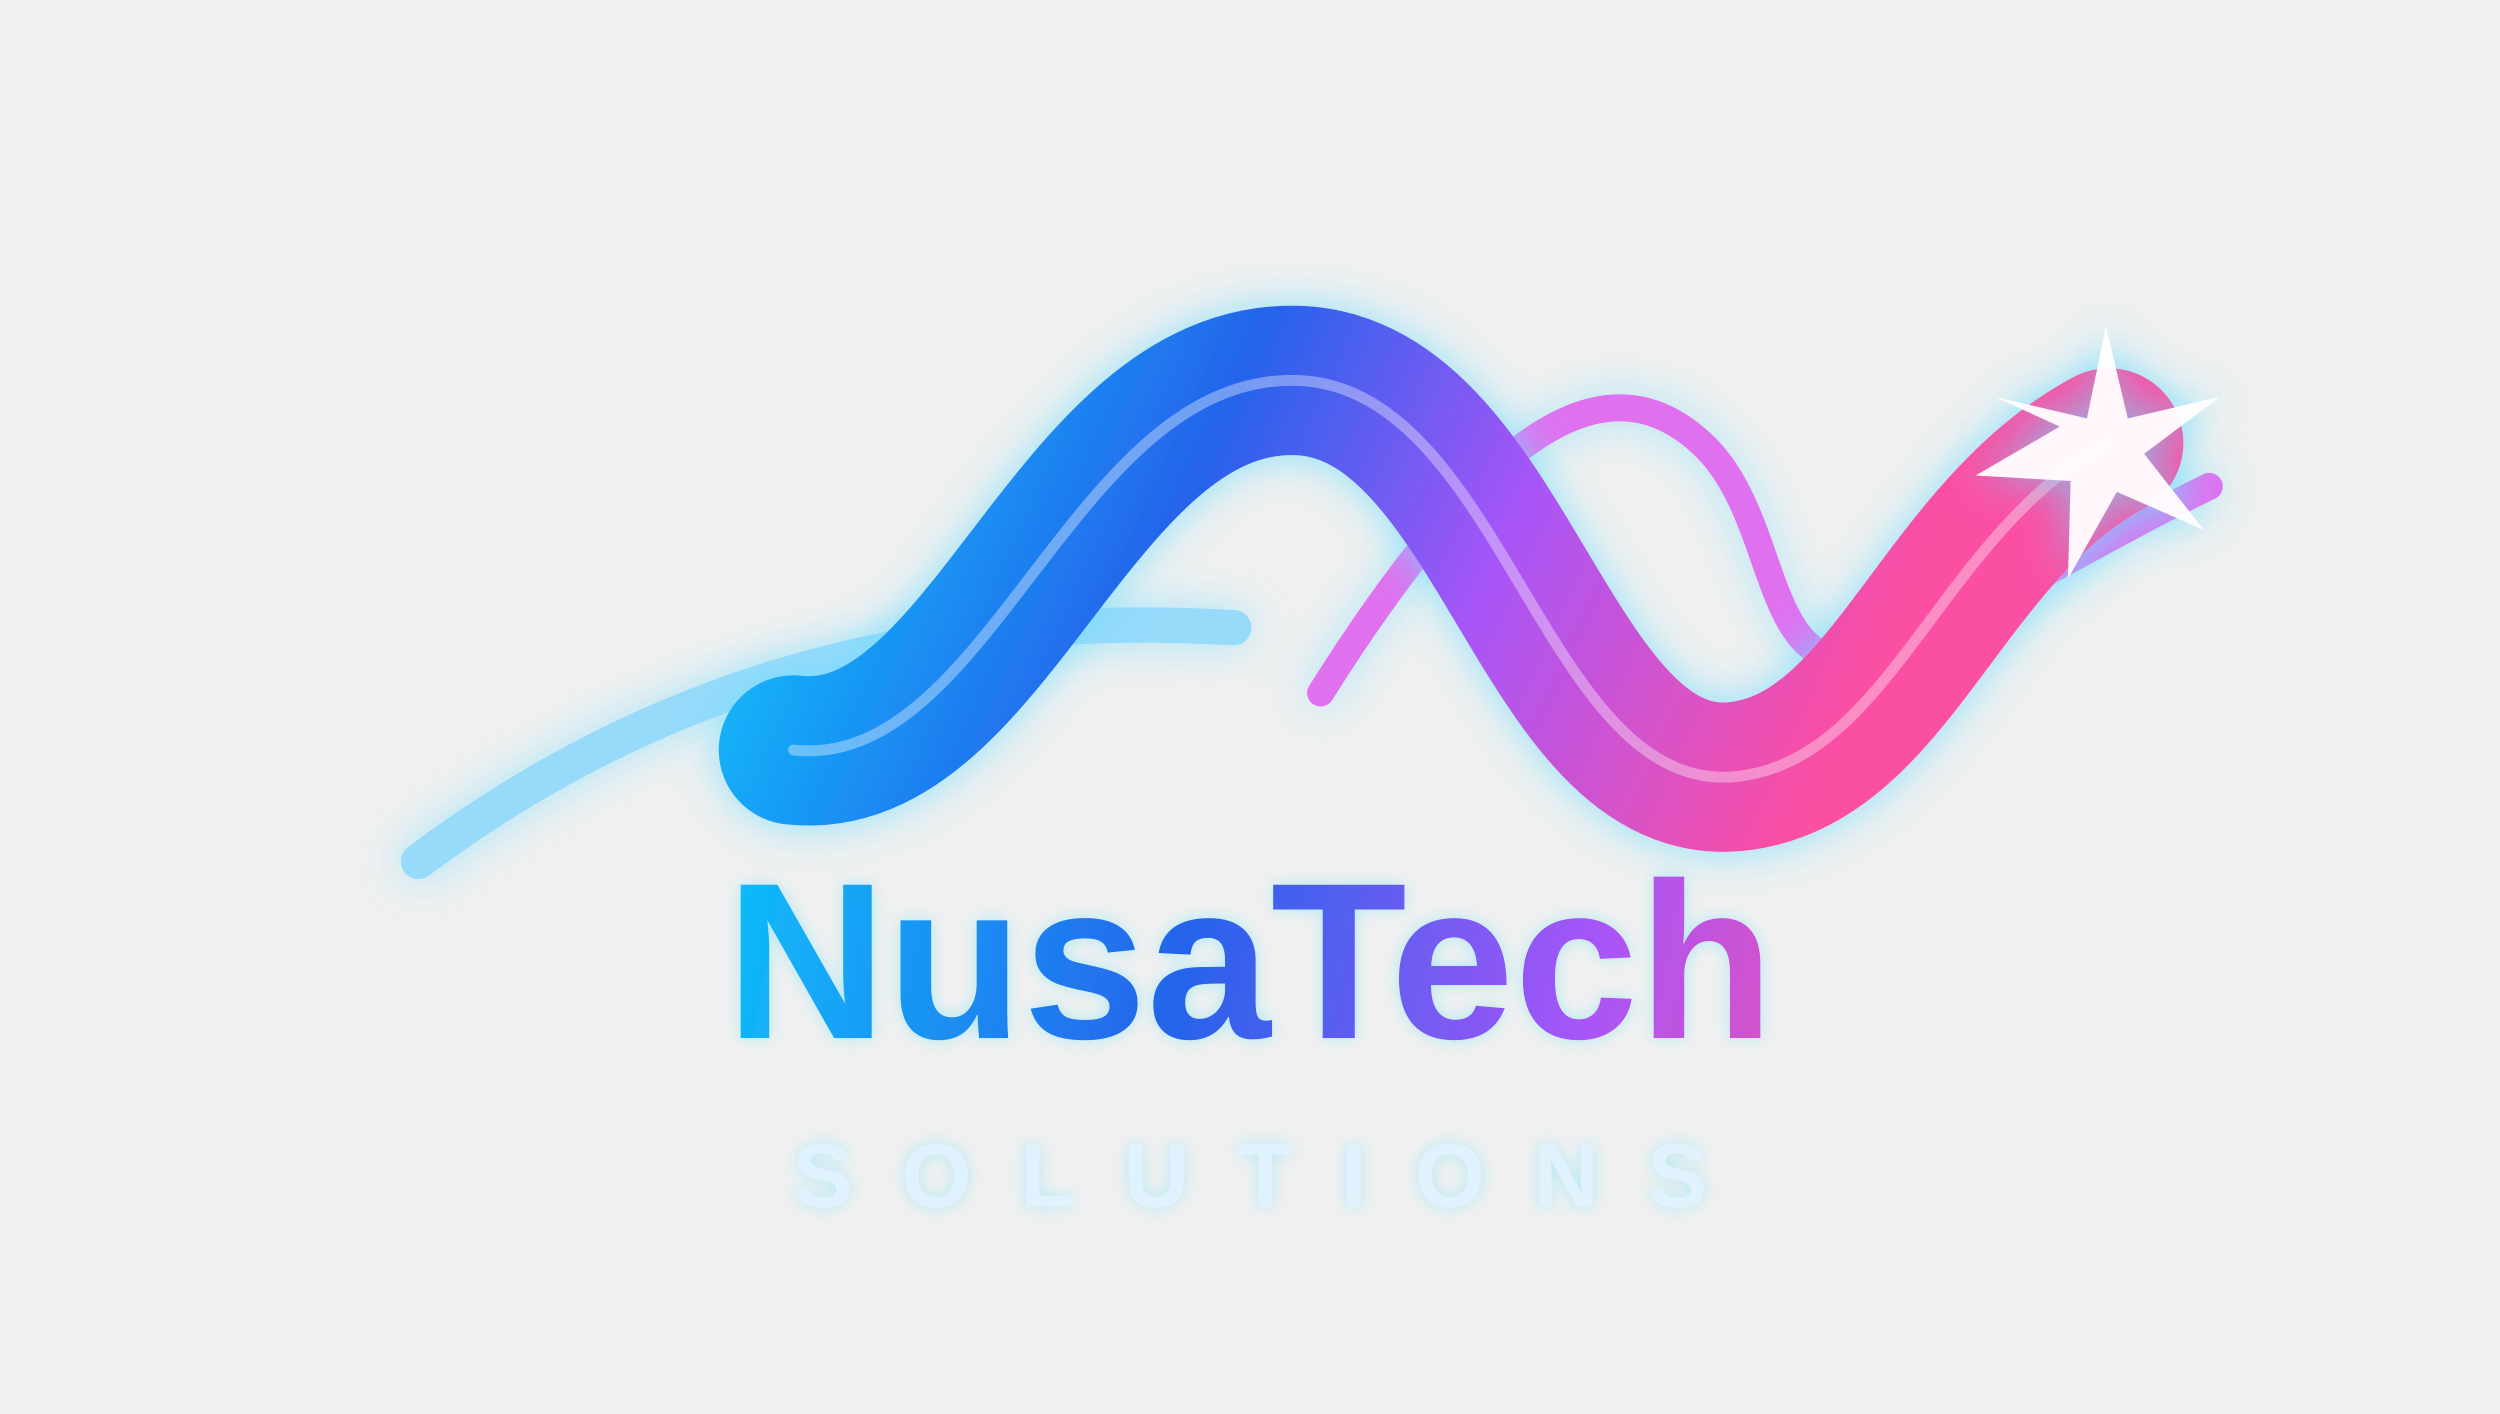
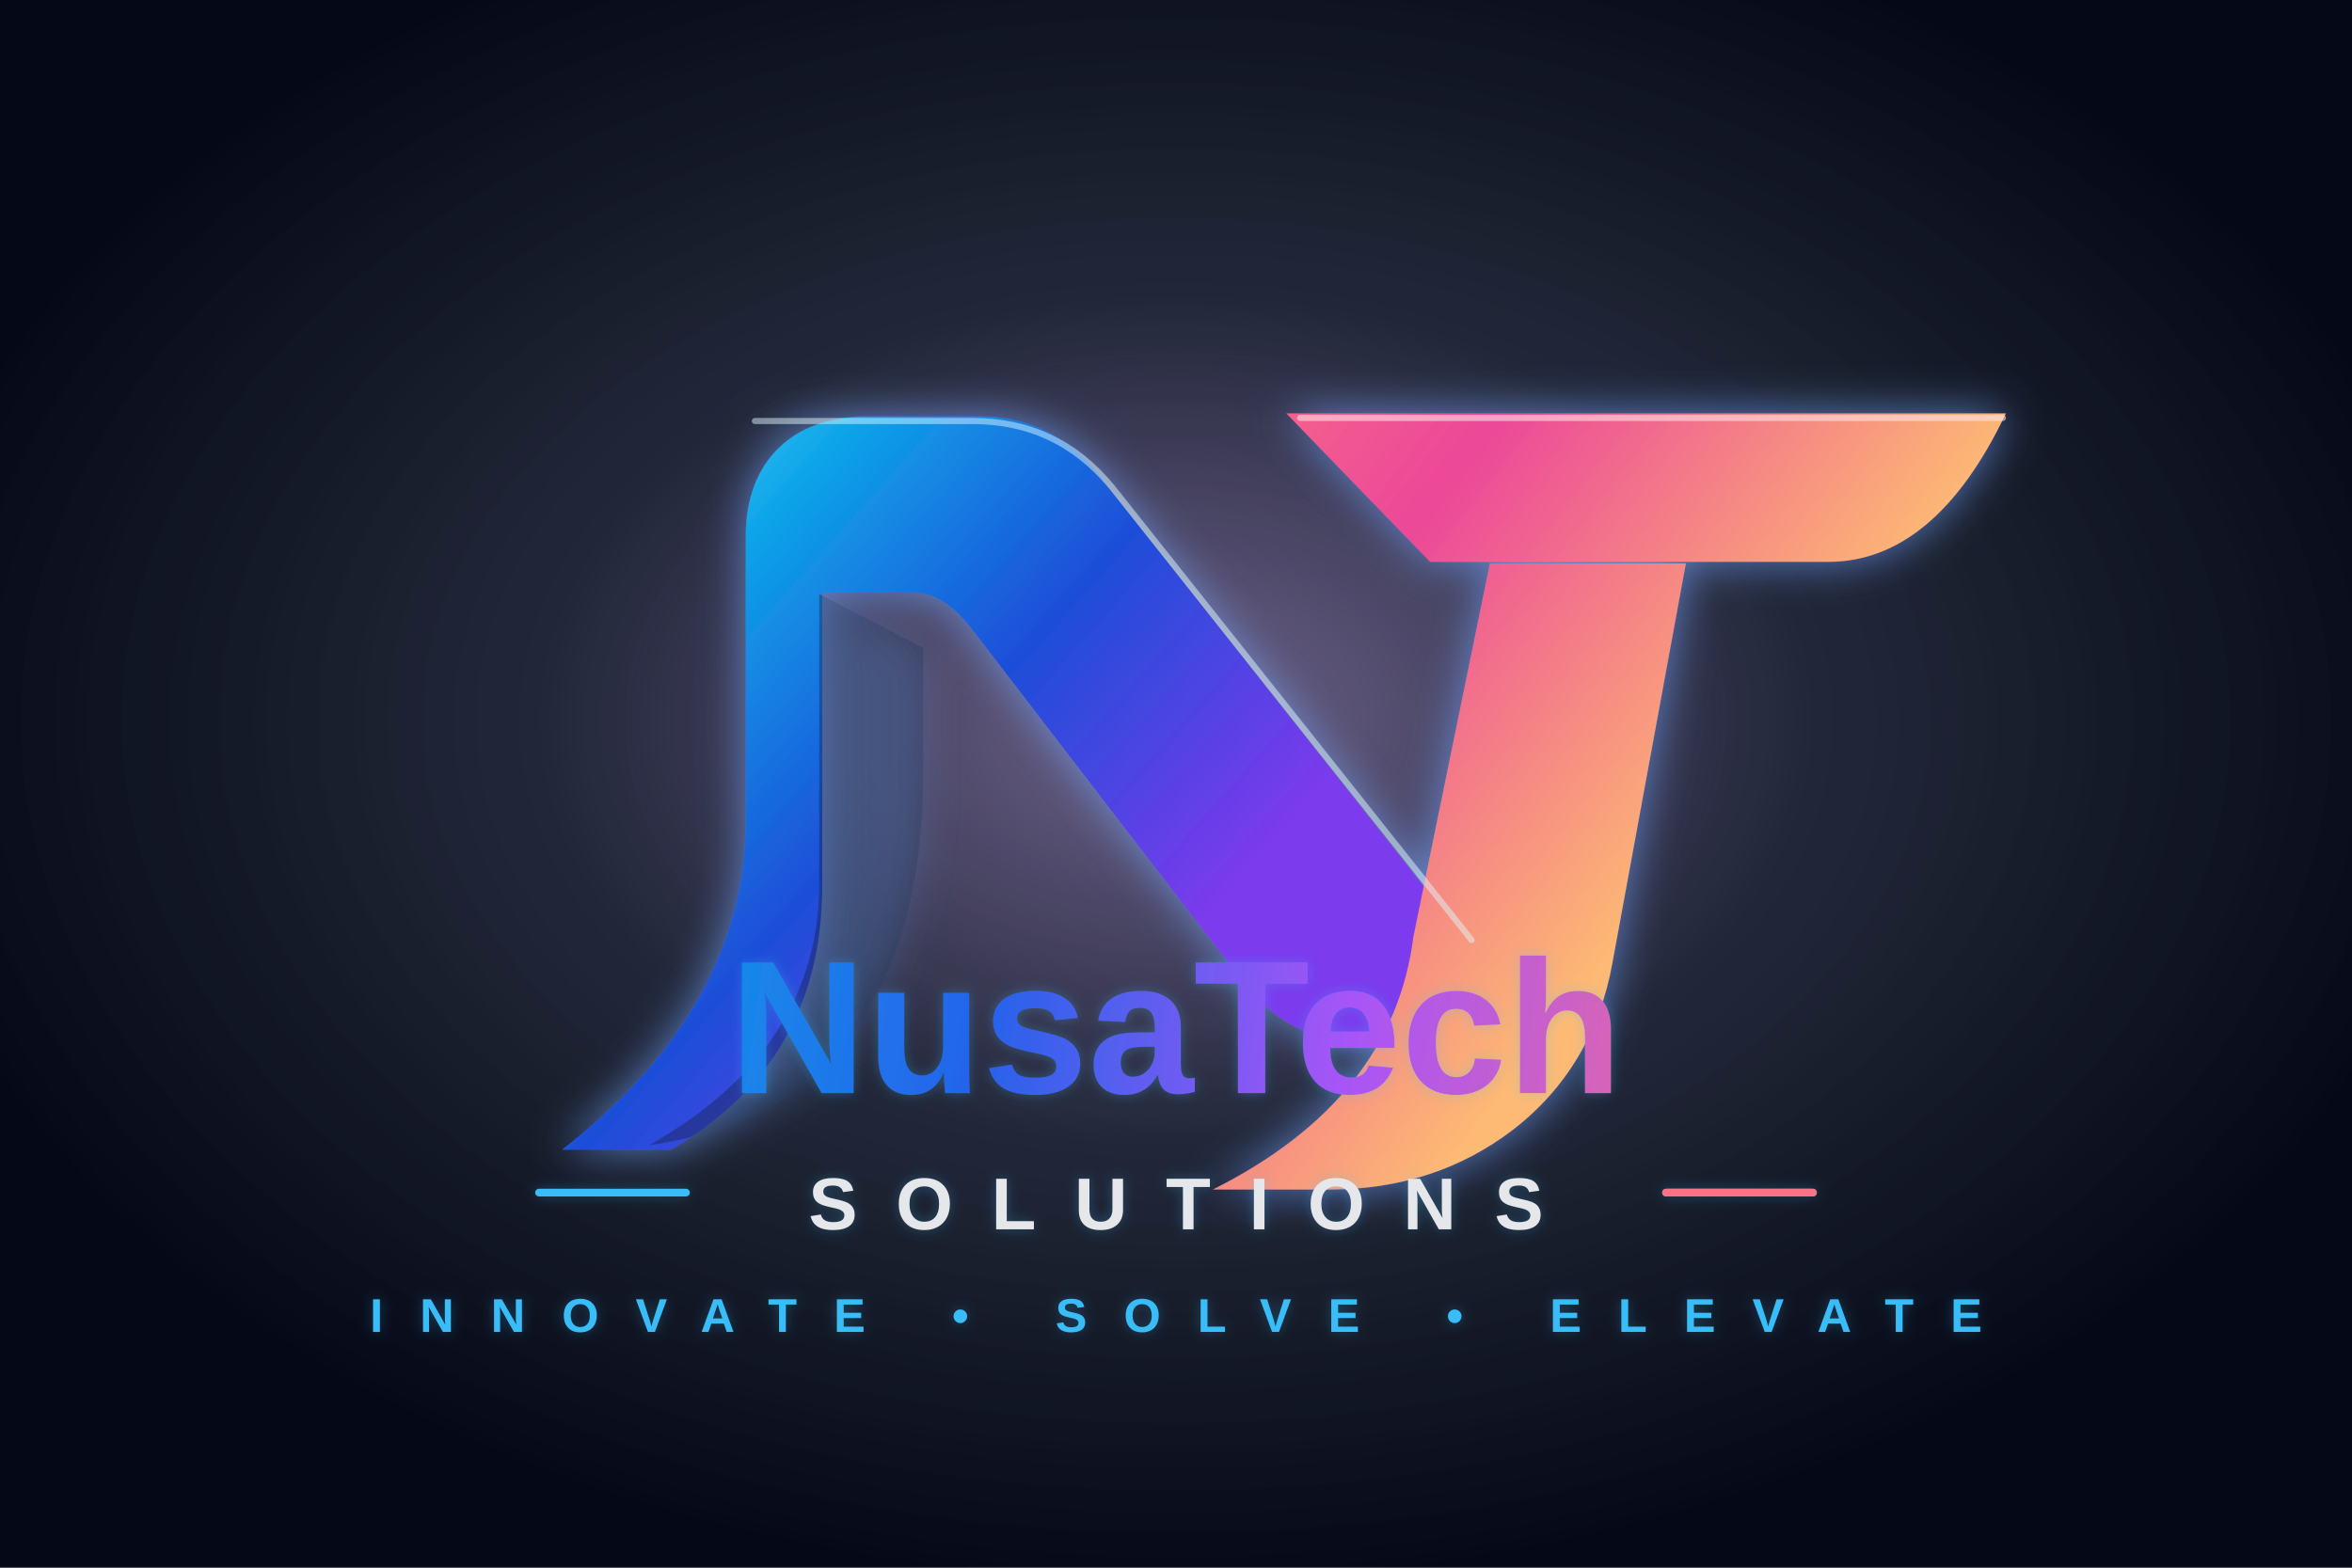
- <svg xmlns="http://www.w3.org/2000/svg" viewBox="0 0 920 520" role="img" aria-labelledby="title desc">
+ <svg xmlns="http://www.w3.org/2000/svg" viewBox="0 0 1536 1024" role="img" aria-labelledby="title desc">
  <defs>
-     <linearGradient id="wave" x1="250" y1="150" x2="650" y2="330" gradientUnits="userSpaceOnUse">
-       <stop offset="0" stop-color="#08D9FF" />
-       <stop offset="0.42" stop-color="#2563EB" />
-       <stop offset="0.68" stop-color="#A855F7" />
-       <stop offset="1" stop-color="#FB4FA3" />
+     <radialGradient id="bgGlow" cx="50%" cy="46%" r="55%">
+       <stop offset="0" stop-color="#2E1B56" stop-opacity=".62" />
+       <stop offset=".48" stop-color="#111827" stop-opacity=".92" />
+       <stop offset="1" stop-color="#050816" />
+     </radialGradient>
+     <linearGradient id="ntBlue" x1="410" y1="210" x2="815" y2="570" gradientUnits="userSpaceOnUse">
+       <stop offset="0" stop-color="#6EE7FF" />
+       <stop offset=".28" stop-color="#0EA5E9" />
+       <stop offset=".62" stop-color="#1D4ED8" />
+       <stop offset="1" stop-color="#7C3AED" />
    </linearGradient>
-     <linearGradient id="text" x1="210" y1="340" x2="700" y2="430" gradientUnits="userSpaceOnUse">
-       <stop offset="0" stop-color="#08D9FF" />
-       <stop offset="0.45" stop-color="#2563EB" />
-       <stop offset="0.75" stop-color="#A855F7" />
-       <stop offset="1" stop-color="#FB4FA3" />
+     <linearGradient id="ntPink" x1="760" y1="230" x2="1135" y2="520" gradientUnits="userSpaceOnUse">
+       <stop offset="0" stop-color="#FB7185" />
+       <stop offset=".42" stop-color="#EC4899" />
+       <stop offset="1" stop-color="#FDBA74" />
    </linearGradient>
-     <filter id="glow" x="-20%" y="-40%" width="140%" height="180%">
-       <feGaussianBlur stdDeviation="8" result="blur" />
-       <feColorMatrix in="blur" type="matrix" values="0 0 0 0 0.15 0 0 0 0 0.72 0 0 0 0 1 0 0 0 .75 0" />
+     <linearGradient id="nameGrad" x1="350" y1="618" x2="1190" y2="740" gradientUnits="userSpaceOnUse">
+       <stop offset="0" stop-color="#0EA5E9" />
+       <stop offset=".35" stop-color="#2563EB" />
+       <stop offset=".63" stop-color="#A855F7" />
+       <stop offset="1" stop-color="#FB7185" />
+     </linearGradient>
+     <filter id="softGlow" x="-25%" y="-35%" width="150%" height="170%">
+       <feGaussianBlur stdDeviation="14" result="blur" />
+       <feColorMatrix in="blur" type="matrix" values="0 0 0 0 .18 0 0 0 0 .38 0 0 0 0 1 0 0 0 .68 0" />
      <feMerge>
        <feMergeNode />
        <feMergeNode in="SourceGraphic" />
      </feMerge>
    </filter>
-     <filter id="textShadow" x="-10%" y="-25%" width="120%" height="150%">
-       <feDropShadow dx="0" dy="7" stdDeviation="4" flood-color="#020617" flood-opacity=".55" />
-       <feDropShadow dx="0" dy="0" stdDeviation="3" flood-color="#08D9FF" flood-opacity=".28" />
+     <filter id="wordShadow" x="-12%" y="-28%" width="124%" height="160%">
+       <feDropShadow dx="0" dy="10" stdDeviation="7" flood-color="#020617" flood-opacity=".75" />
+       <feDropShadow dx="0" dy="0" stdDeviation="4" flood-color="#38BDF8" flood-opacity=".28" />
    </filter>
  </defs>
-   <rect width="920" height="520" fill="none" />
-   <path d="M154 317c96-72 198-92 300-86" fill="none" stroke="#7DD3FC" stroke-width="13" stroke-linecap="round" opacity=".78" filter="url(#glow)" />
-   <path d="M486 255c58-92 103-126 140-92 34 31 18 104 81 72 38-19 73-40 106-56" fill="none" stroke="#D946EF" stroke-width="10" stroke-linecap="round" opacity=".75" filter="url(#glow)" />
-   <path d="M292 276c72 8 103-138 185-136 78 2 92 160 167 145 53-10 72-90 132-122" fill="none" stroke="url(#wave)" stroke-width="55" stroke-linecap="round" filter="url(#glow)" />
-   <path d="M292 276c72 8 103-138 185-136 78 2 92 160 167 145 53-10 72-90 132-122" fill="none" stroke="#FFFFFF" stroke-width="4" stroke-linecap="round" opacity=".36" />
-   <path d="M734 146l34 8 7-34 8 34 34-8-28 21 22 28-32-14-18 32 1-36-35-2 31-18z" fill="#fff" opacity=".95" filter="url(#glow)" />
-   <text x="460" y="382" text-anchor="middle" font-family="Arial, Helvetica, sans-serif" font-size="82" font-weight="900" fill="url(#text)" filter="url(#textShadow)">NusaTech</text>
-   <text x="460" y="444" text-anchor="middle" font-family="Arial, Helvetica, sans-serif" font-size="33" font-weight="800" letter-spacing="18" fill="#E0F2FE" filter="url(#textShadow)">SOLUTIONS</text>
+   <rect width="1536" height="1024" fill="url(#bgGlow)" />
+   <ellipse cx="768" cy="470" rx="510" ry="330" fill="#1E1B4B" opacity=".14" />
+   <g filter="url(#softGlow)">
+     <path d="M487 350c0-49 31-78 79-78h74c32 0 58 13 79 40l244 309c-22 36-48 55-78 57-31 3-58-13-82-48L634 410c-12-15-24-23-38-23h-59v192c0 76-33 134-99 172h-71c80-62 120-134 120-216V350Z" fill="url(#ntBlue)" />
+     <path d="M535 388v189c0 72-37 129-111 171 64-9 111-37 140-83 26-41 39-94 39-160v-82l-68-35Z" fill="#111827" opacity=".35" />
+     <path d="M840 270h470c-31 65-70 97-116 97H934l-94-97Z" fill="url(#ntPink)" />
+     <path d="M973 368h128l-48 261c-8 45-30 82-65 109-34 26-74 39-120 39h-76c78-39 122-94 131-165l50-244Z" fill="url(#ntPink)" />
+     <path d="M493 275h142c37 0 67 14 91 43l235 296" fill="none" stroke="#DFF9FF" stroke-width="4" stroke-linecap="round" opacity=".48" />
+     <path d="M849 273h459" fill="none" stroke="#FFE4E6" stroke-width="4" stroke-linecap="round" opacity=".58" />
+   </g>
+   <g filter="url(#wordShadow)">
+     <text x="768" y="714" text-anchor="middle" font-family="Arial Black, Arial, Helvetica, sans-serif" font-size="124" font-weight="900" fill="url(#nameGrad)">NusaTech</text>
+     <path d="M352 779h96M1088 779h96" fill="none" stroke="#38BDF8" stroke-width="5" stroke-linecap="round" />
+     <path d="M1088 779h96" fill="none" stroke="#FB7185" stroke-width="5" stroke-linecap="round" />
+     <text x="768" y="803" text-anchor="middle" font-family="Arial, Helvetica, sans-serif" font-size="48" font-weight="800" letter-spacing="25" fill="#E5E7EB">SOLUTIONS</text>
+     <text x="768" y="870" text-anchor="middle" font-family="Arial, Helvetica, sans-serif" font-size="31" font-weight="800" letter-spacing="24" fill="#38BDF8">INNOVATE  •  SOLVE  •  ELEVATE</text>
+   </g>
</svg>
